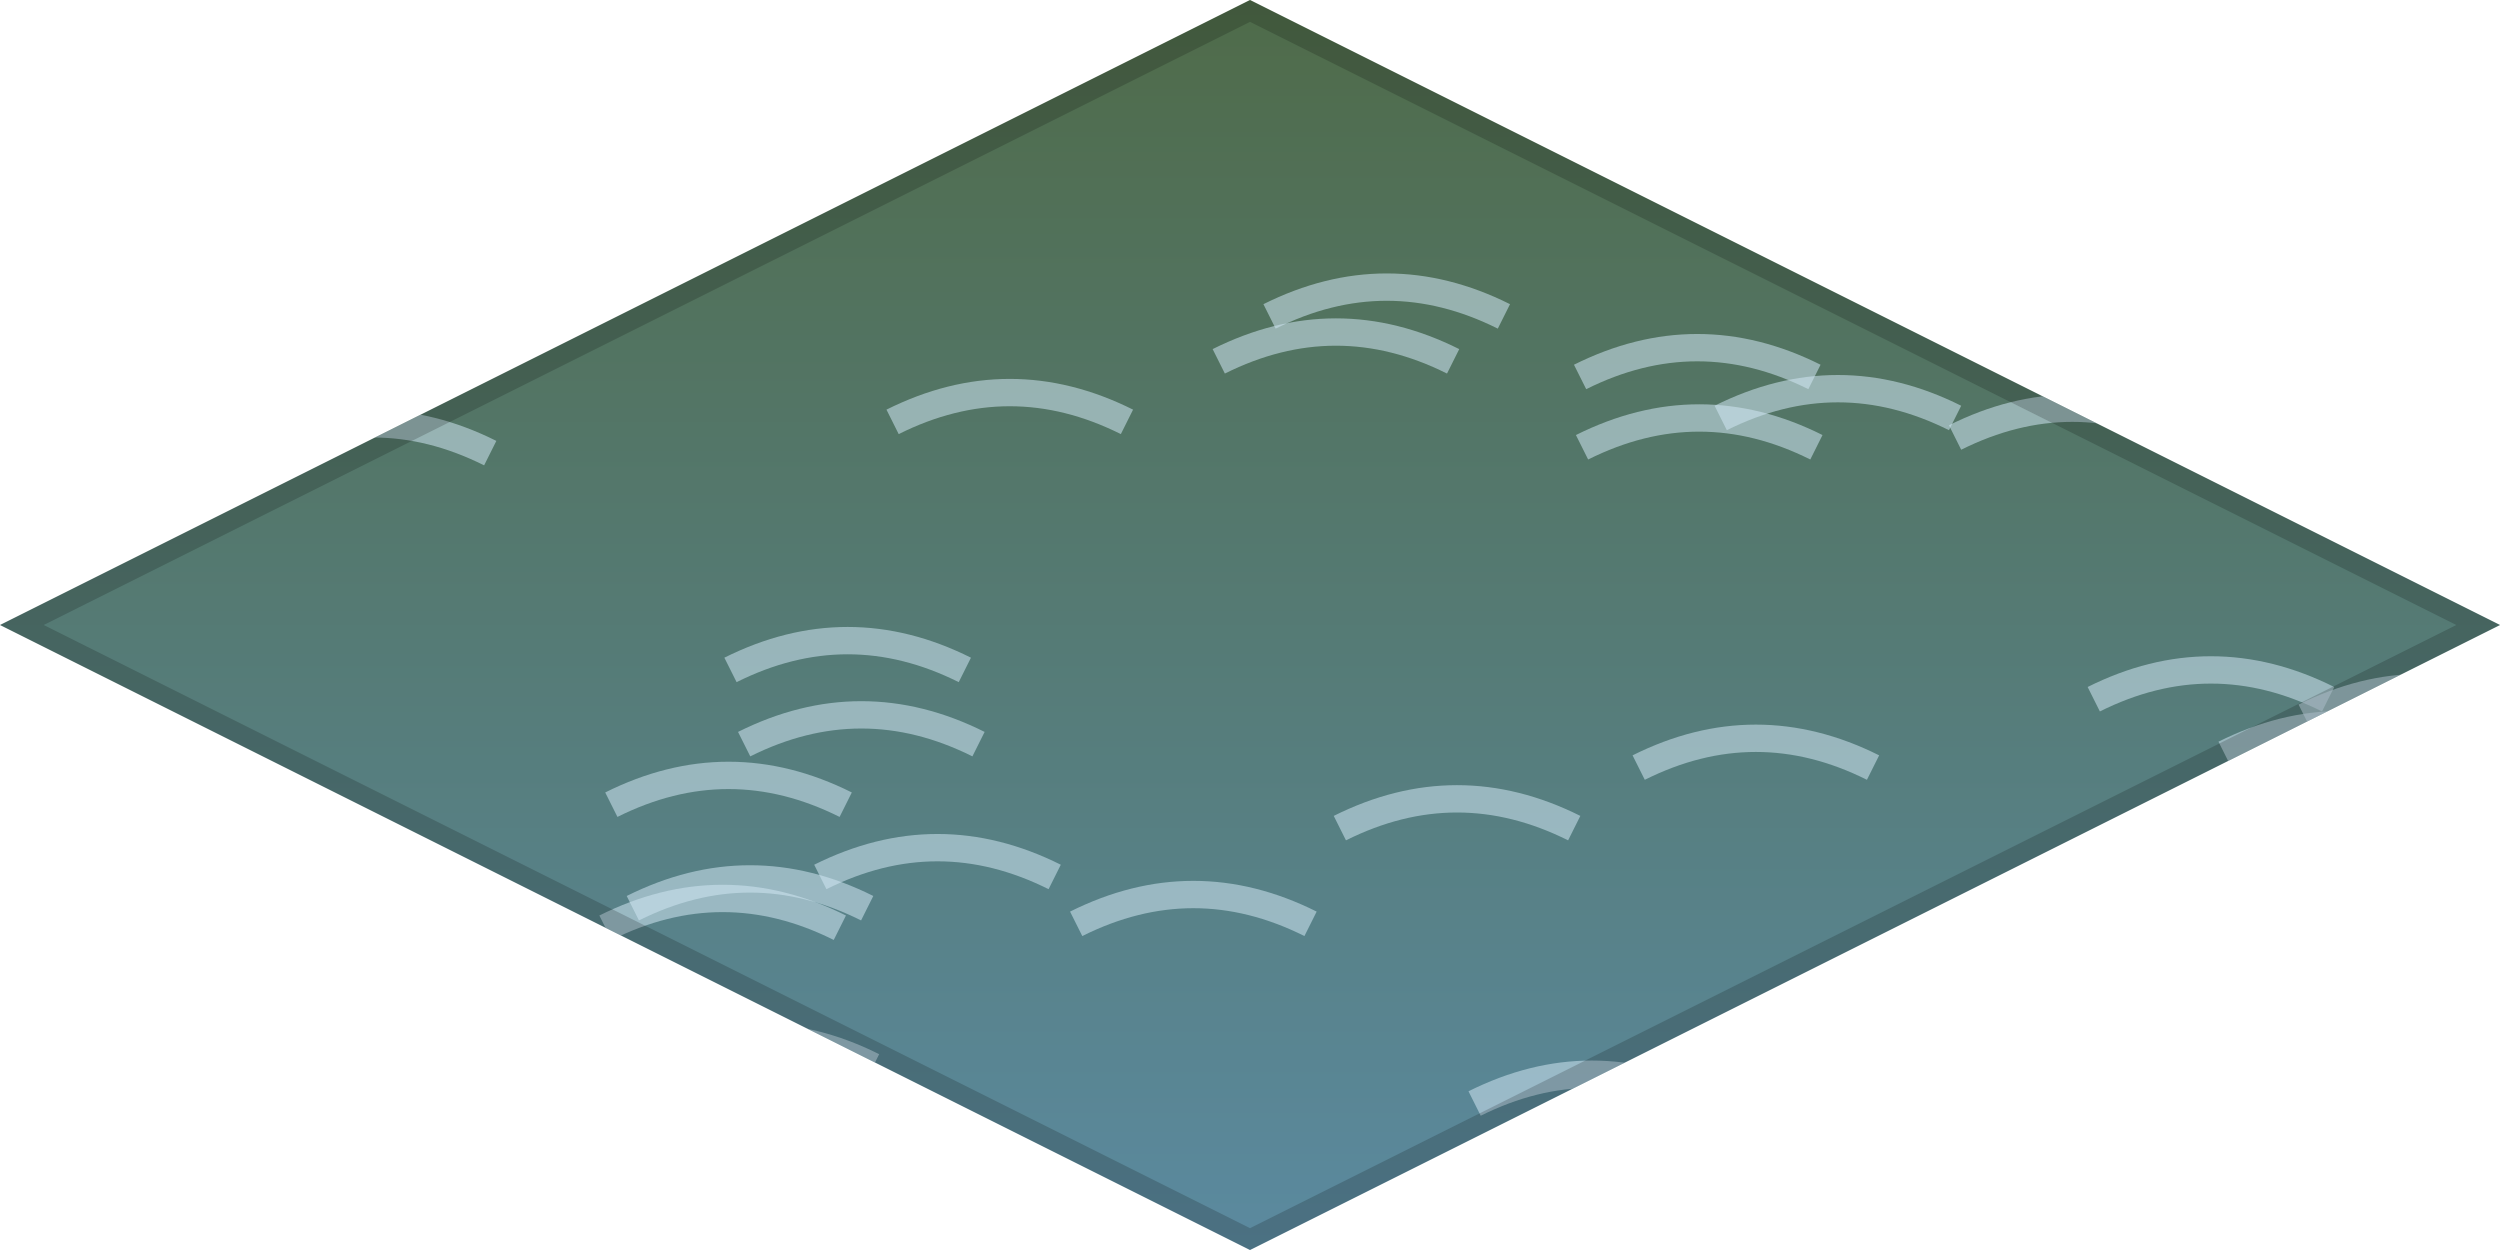
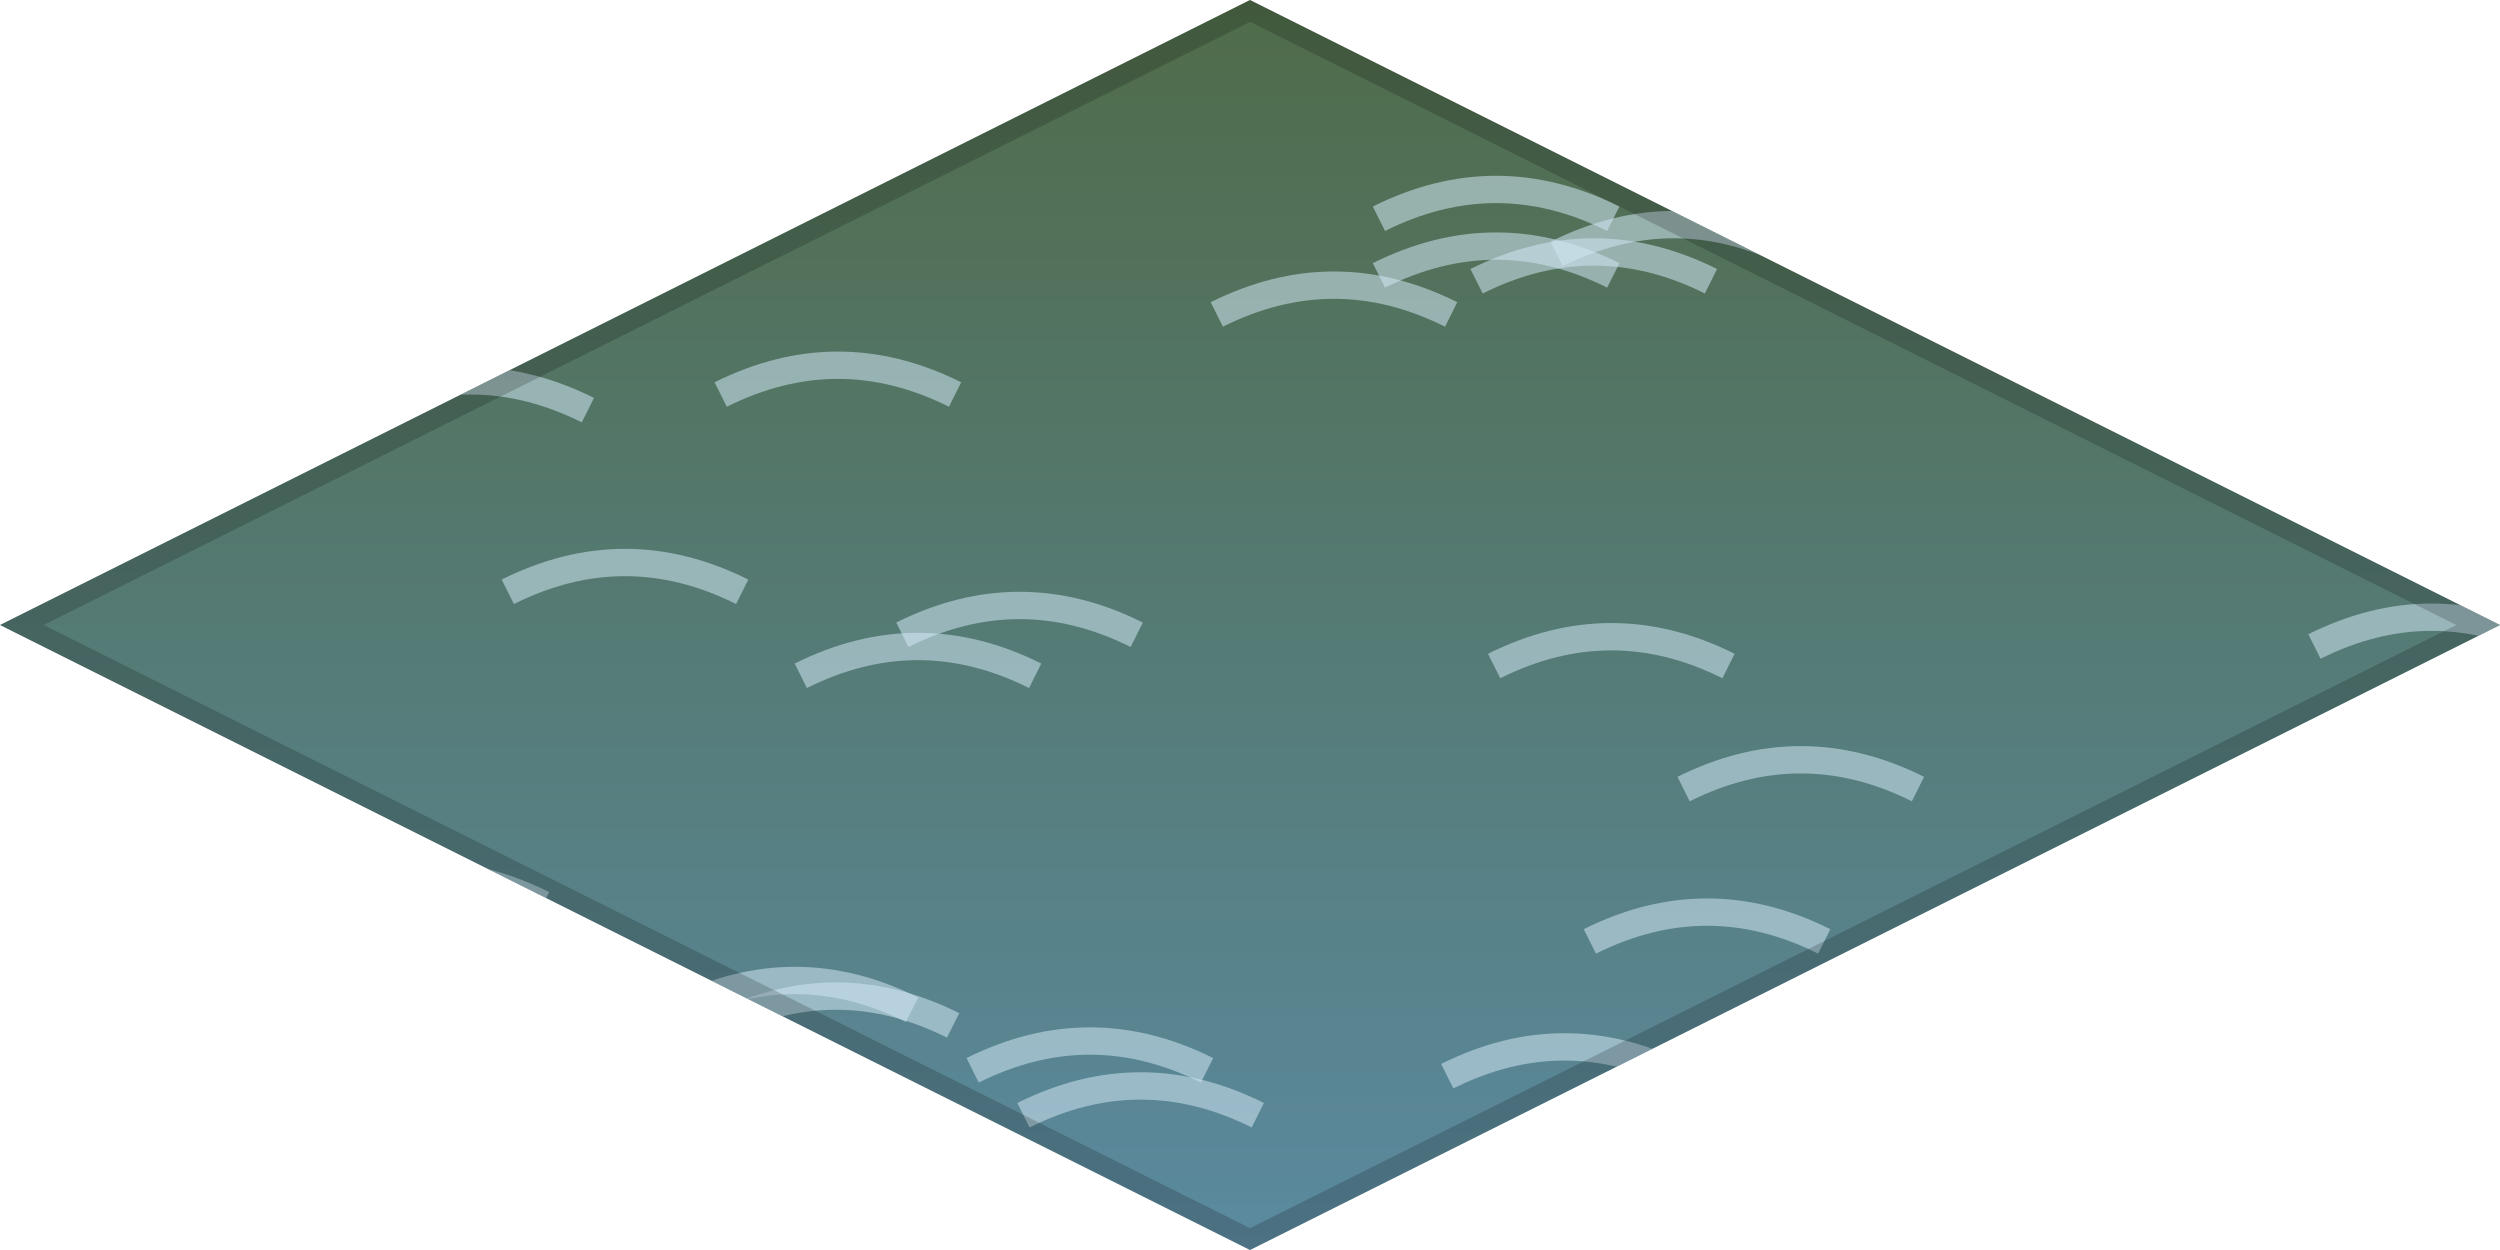
<svg xmlns="http://www.w3.org/2000/svg" width="128" height="64" viewBox="0 0 128 64">
  <defs>
    <linearGradient id="tg" x1="0" y1="0" x2="0" y2="1">
      <stop offset="0" stop-color="#4F6B49" stop-opacity="1" />
      <stop offset="1" stop-color="#5B8AA0" stop-opacity="1" />
    </linearGradient>
    <clipPath id="dia">
      <path d="M64,0 L128,32 L64,64 L0,32 Z" />
    </clipPath>
    <filter id="blur4" x="-50%" y="-50%" width="200%" height="200%">
      <feGaussianBlur stdDeviation="4" />
    </filter>
    <filter id="blur2" x="-50%" y="-50%" width="200%" height="200%">
      <feGaussianBlur stdDeviation="2" />
    </filter>
    <filter id="blur8" x="-80%" y="-80%" width="260%" height="260%">
      <feGaussianBlur stdDeviation="8" />
    </filter>
  </defs>
  <g clip-path="url(#dia)">
    <rect width="128" height="64" fill="url(#tg)" />
-     <path d="M42.0,44.9 q6,-3 12,0" stroke="#CFE6F2" stroke-width="1.4" fill="none" opacity=".55" />
-     <path d="M81.0,22.9 q6,-3 12,0" stroke="#CFE6F2" stroke-width="1.4" fill="none" opacity=".55" />
-     <path d="M37.4,34.3 q6,-3 12,0" stroke="#CFE6F2" stroke-width="1.4" fill="none" opacity=".55" />
-     <path d="M80.9,19.3 q6,-3 12,0" stroke="#CFE6F2" stroke-width="1.4" fill="none" opacity=".55" />
-     <path d="M117.2,23.1 q6,-3 12,0" stroke="#CFE6F2" stroke-width="1.4" fill="none" opacity=".55" />
-     <path d="M13.1,23.2 q6,-3 12,0" stroke="#CFE6F2" stroke-width="1.4" fill="none" opacity=".55" />
-     <path d="M113.9,38.6 q6,-3 12,0" stroke="#CFE6F2" stroke-width="1.4" fill="none" opacity=".55" />
-     <path d="M110.8,57.5 q6,-3 12,0" stroke="#CFE6F2" stroke-width="1.4" fill="none" opacity=".55" />
-     <path d="M107.2,35.8 q6,-3 12,0" stroke="#CFE6F2" stroke-width="1.4" fill="none" opacity=".55" />
-     <path d="M31.8,56.3 q6,-3 12,0" stroke="#CFE6F2" stroke-width="1.4" fill="none" opacity=".55" />
-     <path d="M62.4,18.5 q6,-3 12,0" stroke="#CFE6F2" stroke-width="1.4" fill="none" opacity=".55" />
-     <path d="M65.0,16.2 q6,-3 12,0" stroke="#CFE6F2" stroke-width="1.4" fill="none" opacity=".55" />
-     <path d="M75.5,56.5 q6,-3 12,0" stroke="#CFE6F2" stroke-width="1.4" fill="none" opacity=".55" />
-     <path d="M55.1,47.3 q6,-3 12,0" stroke="#CFE6F2" stroke-width="1.4" fill="none" opacity=".55" />
-     <path d="M83.9,39.3 q6,-3 12,0" stroke="#CFE6F2" stroke-width="1.4" fill="none" opacity=".55" />
-     <path d="M32.4,46.5 q6,-3 12,0" stroke="#CFE6F2" stroke-width="1.4" fill="none" opacity=".55" />
-     <path d="M88.1,21.4 q6,-3 12,0" stroke="#CFE6F2" stroke-width="1.4" fill="none" opacity=".55" />
-     <path d="M38.1,38.1 q6,-3 12,0" stroke="#CFE6F2" stroke-width="1.4" fill="none" opacity=".55" />
-     <path d="M118.0,36.7 q6,-3 12,0" stroke="#CFE6F2" stroke-width="1.4" fill="none" opacity=".55" />
-     <path d="M32.7,54.6 q6,-3 12,0" stroke="#CFE6F2" stroke-width="1.4" fill="none" opacity=".55" />
-     <path d="M68.6,42.4 q6,-3 12,0" stroke="#CFE6F2" stroke-width="1.4" fill="none" opacity=".55" />
-     <path d="M45.7,21.6 q6,-3 12,0" stroke="#CFE6F2" stroke-width="1.4" fill="none" opacity=".55" />
-     <path d="M13.0,8.3 q6,-3 12,0" stroke="#CFE6F2" stroke-width="1.4" fill="none" opacity=".55" />
-     <path d="M31.0,47.5 q6,-3 12,0" stroke="#CFE6F2" stroke-width="1.4" fill="none" opacity=".55" />
-     <path d="M100.1,22.4 q6,-3 12,0" stroke="#CFE6F2" stroke-width="1.4" fill="none" opacity=".55" />
-     <path d="M31.3,41.2 q6,-3 12,0" stroke="#CFE6F2" stroke-width="1.4" fill="none" opacity=".55" />
+     <path d="M52.4,57.1 q6,-3 12,0" stroke="#CFE6F2" stroke-width="1.4" fill="none" opacity=".55" />
+     <path d="M87.0,9.1 q6,-3 12,0" stroke="#CFE6F2" stroke-width="1.4" fill="none" opacity=".55" />
+     <path d="M70.6,14.1 q6,-3 12,0" stroke="#CFE6F2" stroke-width="1.4" fill="none" opacity=".55" />
+     <path d="M13.1,48.9 q6,-3 12,0" stroke="#CFE6F2" stroke-width="1.4" fill="none" opacity=".55" />
+     <path d="M118.5,33.1 q6,-3 12,0" stroke="#CFE6F2" stroke-width="1.4" fill="none" opacity=".55" />
+     <path d="M79.7,13.0 q6,-3 12,0" stroke="#CFE6F2" stroke-width="1.4" fill="none" opacity=".55" />
+     <path d="M18.1,21.0 q6,-3 12,0" stroke="#CFE6F2" stroke-width="1.4" fill="none" opacity=".55" />
+     <path d="M15.8,46.3 q6,-3 12,0" stroke="#CFE6F2" stroke-width="1.4" fill="none" opacity=".55" />
+     <path d="M26.0,30.3 q6,-3 12,0" stroke="#CFE6F2" stroke-width="1.4" fill="none" opacity=".55" />
+     <path d="M14.0,16.1 q6,-3 12,0" stroke="#CFE6F2" stroke-width="1.4" fill="none" opacity=".55" />
+     <path d="M46.2,32.5 q6,-3 12,0" stroke="#CFE6F2" stroke-width="1.4" fill="none" opacity=".55" />
+     <path d="M41.0,34.6 q6,-3 12,0" stroke="#CFE6F2" stroke-width="1.4" fill="none" opacity=".55" />
+     <path d="M75.6,14.4 q6,-3 12,0" stroke="#CFE6F2" stroke-width="1.4" fill="none" opacity=".55" />
+     <path d="M70.6,11.2 q6,-3 12,0" stroke="#CFE6F2" stroke-width="1.4" fill="none" opacity=".55" />
+     <path d="M81.4,48.2 q6,-3 12,0" stroke="#CFE6F2" stroke-width="1.4" fill="none" opacity=".55" />
+     <path d="M112.9,51.6 q6,-3 12,0" stroke="#CFE6F2" stroke-width="1.4" fill="none" opacity=".55" />
+     <path d="M74.1,55.1 q6,-3 12,0" stroke="#CFE6F2" stroke-width="1.4" fill="none" opacity=".55" />
+     <path d="M86.2,40.4 q6,-3 12,0" stroke="#CFE6F2" stroke-width="1.4" fill="none" opacity=".55" />
+     <path d="M14.2,8.2 q6,-3 12,0" stroke="#CFE6F2" stroke-width="1.4" fill="none" opacity=".55" />
+     <path d="M36.8,52.5 q6,-3 12,0" stroke="#CFE6F2" stroke-width="1.4" fill="none" opacity=".55" />
+     <path d="M108.8,48.8 q6,-3 12,0" stroke="#CFE6F2" stroke-width="1.4" fill="none" opacity=".55" />
+     <path d="M62.3,16.1 q6,-3 12,0" stroke="#CFE6F2" stroke-width="1.4" fill="none" opacity=".55" />
+     <path d="M49.8,54.8 q6,-3 12,0" stroke="#CFE6F2" stroke-width="1.4" fill="none" opacity=".55" />
+     <path d="M34.7,51.7 q6,-3 12,0" stroke="#CFE6F2" stroke-width="1.4" fill="none" opacity=".55" />
+     <path d="M76.5,34.1 q6,-3 12,0" stroke="#CFE6F2" stroke-width="1.4" fill="none" opacity=".55" />
+     <path d="M36.9,20.2 q6,-3 12,0" stroke="#CFE6F2" stroke-width="1.4" fill="none" opacity=".55" />
    <path d="M64,0 L128,32 L64,64 L0,32 Z" fill="none" stroke="#000" stroke-width="2" opacity=".18" />
  </g>
</svg>
